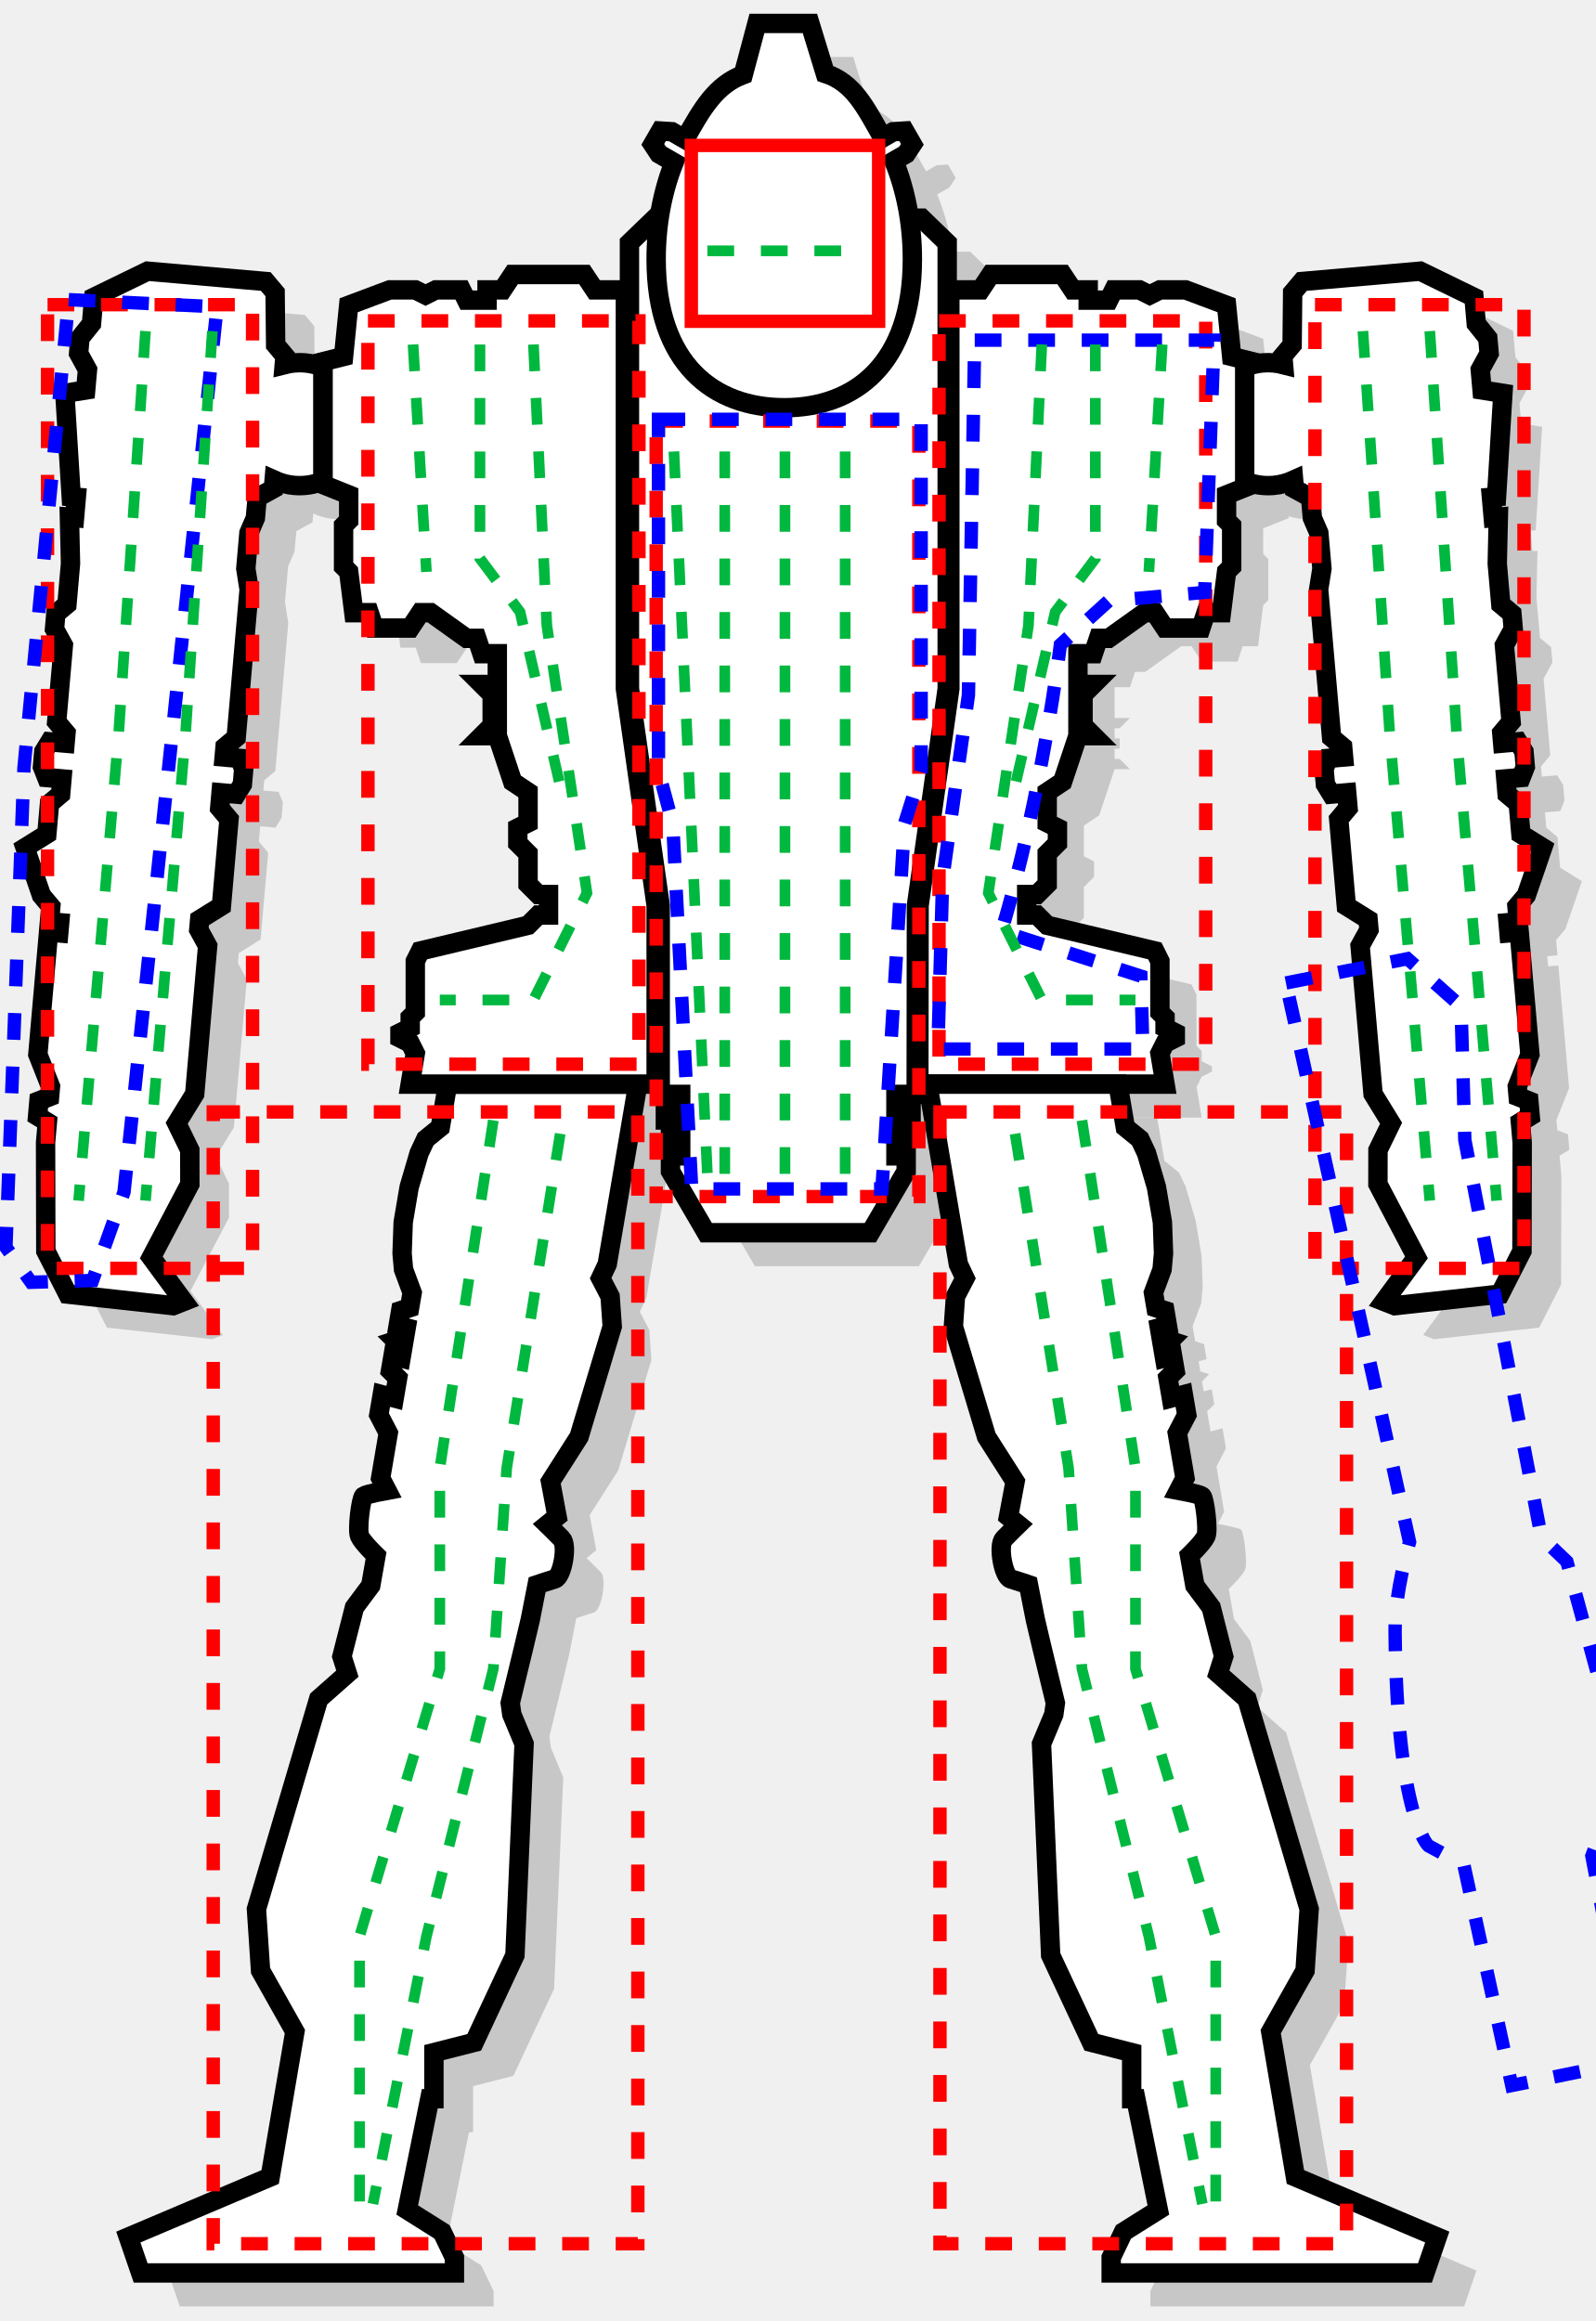
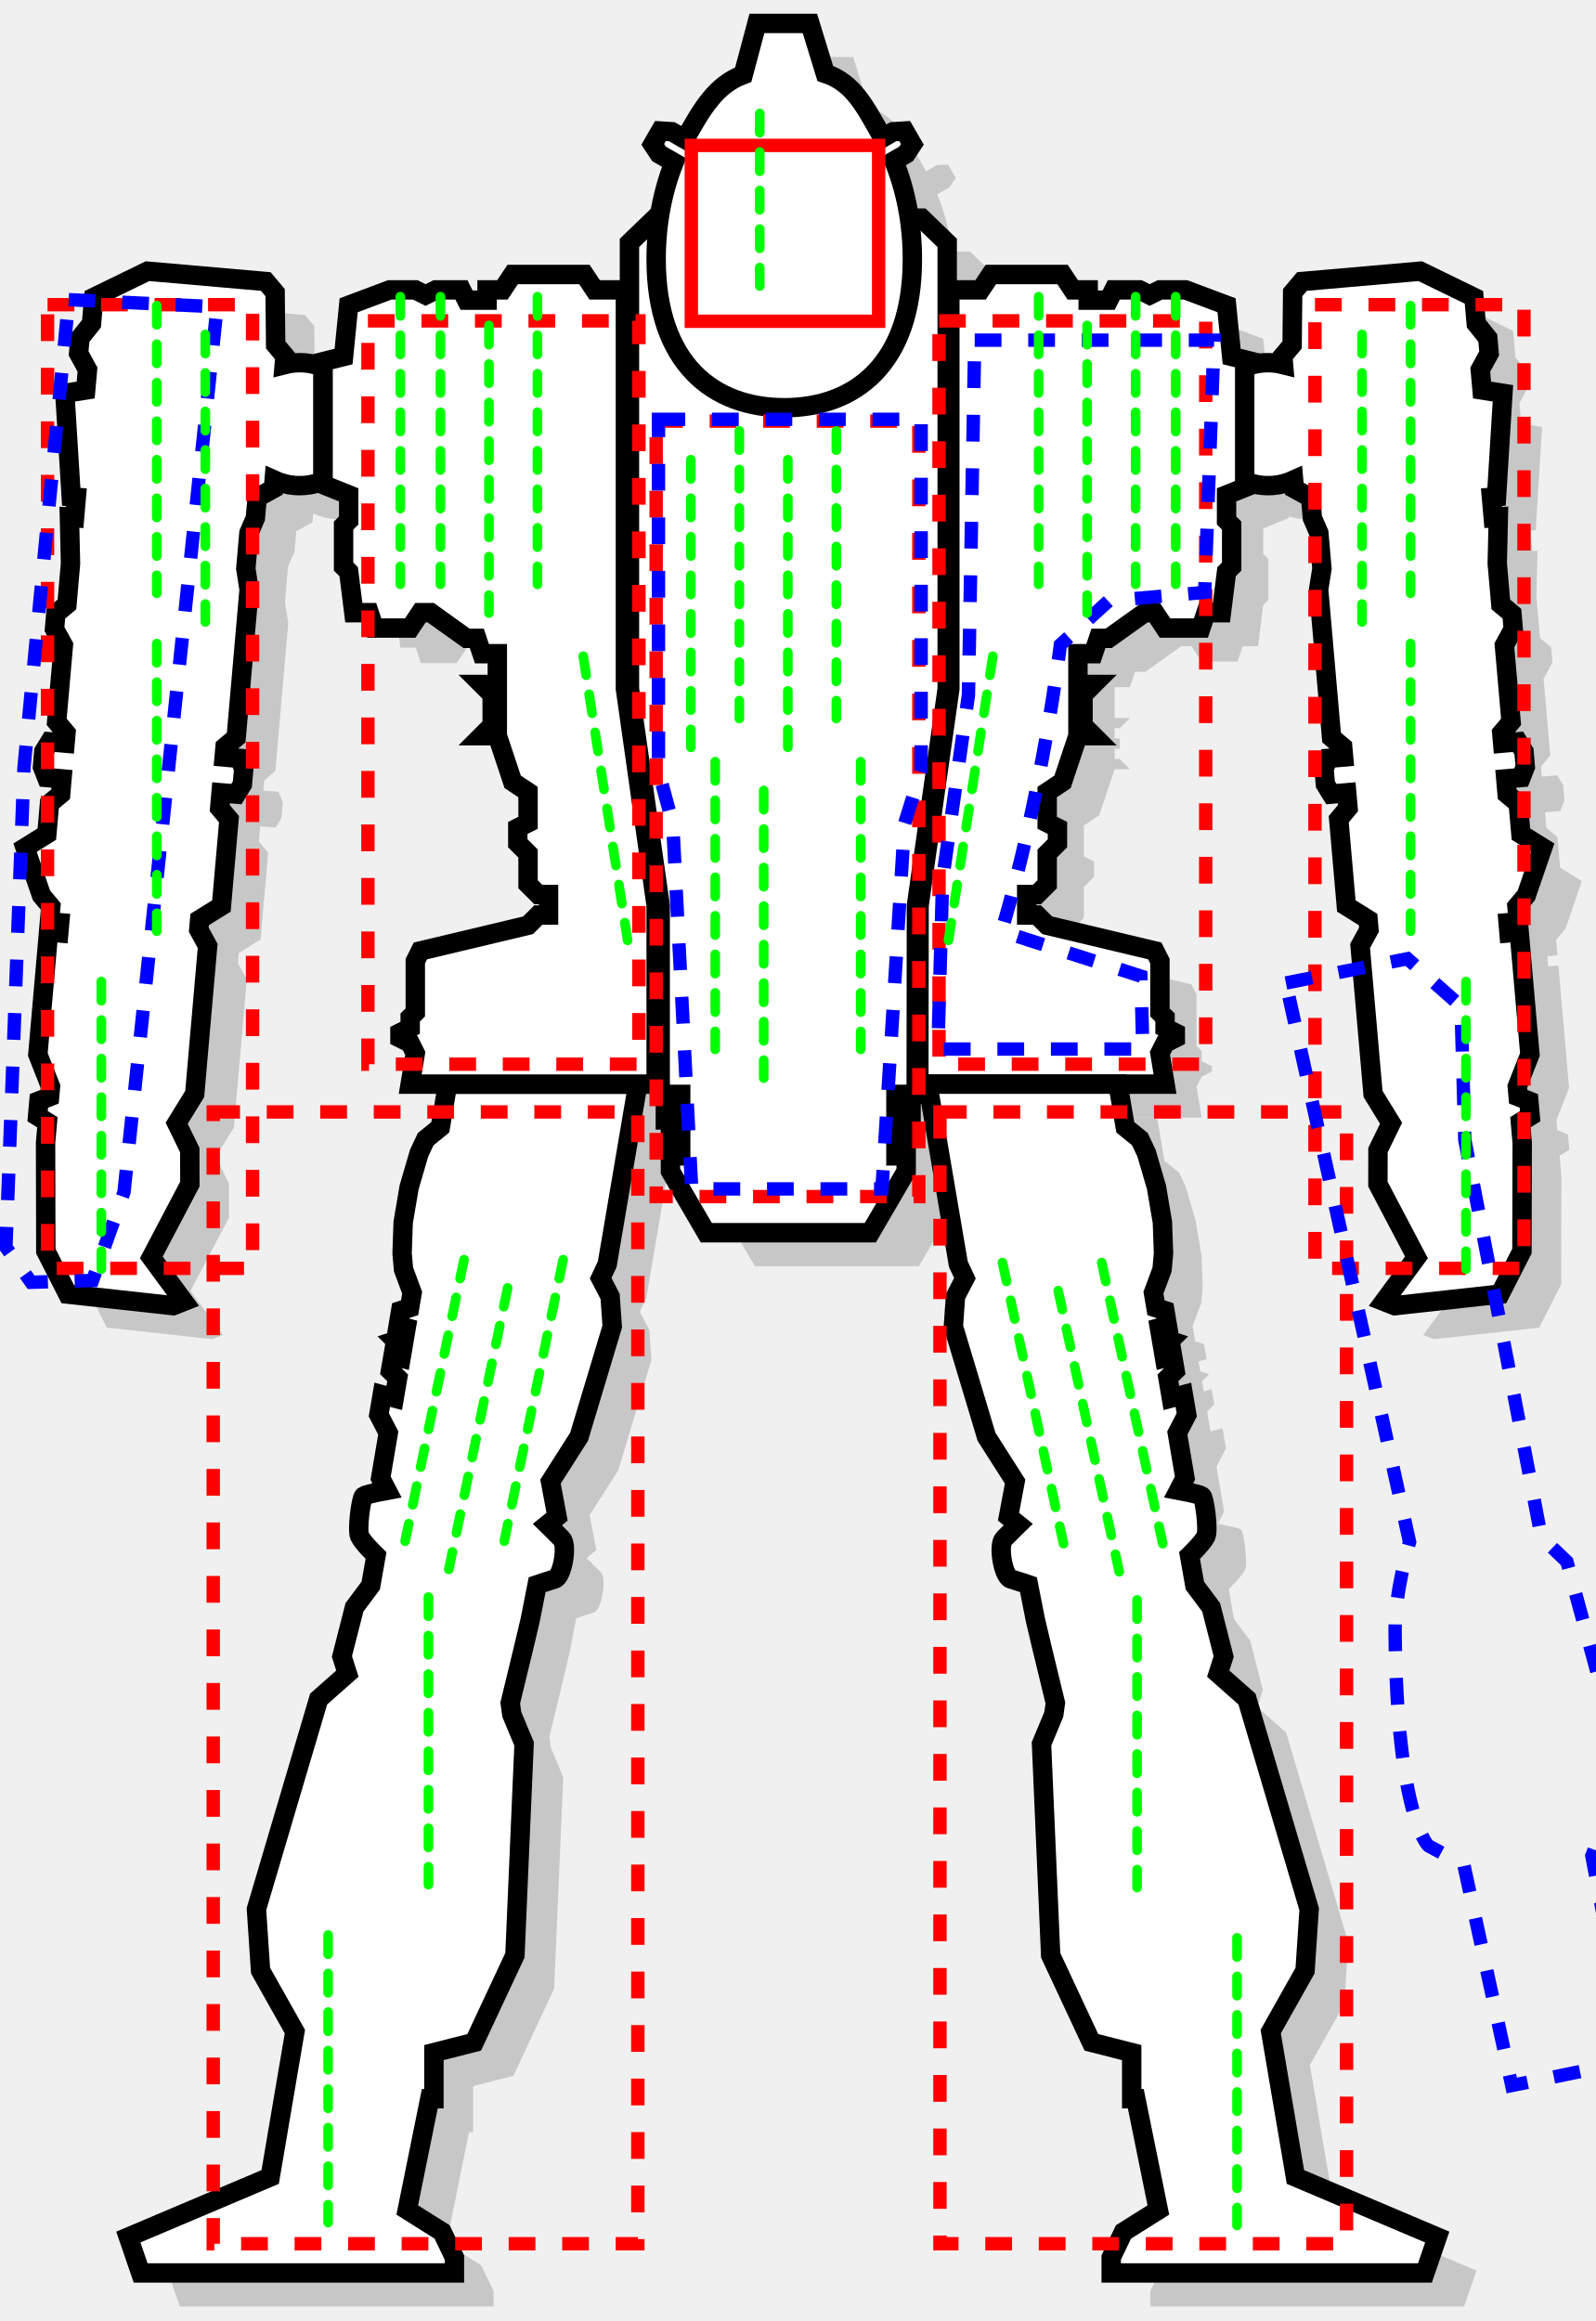
<svg xmlns="http://www.w3.org/2000/svg" width="100%" height="100%" viewBox="-1.875 -1.75 119.25 173.5" version="1.1" style="fill-rule:evenodd;clip-rule:evenodd;">
  <defs>
    <clipPath id="biped-structure-visible-1" clipPathUnits="userSpaceOnUse">
      <path clip-rule="evenodd" transform="matrix(1 0 0 1 0 0)" d="M-100000 -100000H100000V100000H-100000Z M65.851 9.755l.472-.715-.573-.996-.856 .052-.789 .456c-1.331-2.364-2.191-4.121-4.293-4.811L58.664 0H54.705L53.682 3.831c-2.023 .753-3.073 2.51-4.353 4.831l-.981-.566-.855-.052-.575 .996 .473 .715 1.117 .644c-.848 2.116-1.337 4.584-1.337 7.222 0 7.827 4.288 11.107 9.576 11.107 5.29 0 9.576-3.28 9.576-11.107 0-2.689-.505-5.2-1.382-7.341l.91-.525z Z" />
    </clipPath>
  </defs>
  <g id="paperdoll-art-structure">
    <path id="path56107" d="M94.461 36.98V27.787l-1.532-.383-.382-3.83-3.065-1.149H87.566l-.766 .383-.766-.383H84.119l-.383 .767H82.204v-.767h-1.15l-.766-1.15H74.925l-.765 1.15H71.863v29.82L69.564 68.448l-.018 13.347H87.95l-.384-2.298 .384-.765 .766-.383v-.383l-.766-.384v-.766l-.384-.382V72.603l-.382-.765-8.044-1.917-.766-.765h-.766V67.623h.766l.766-.765V64.559l.766-.766v-1.15l-.766-.382V59.963l1.148-.766 1.15-3.447h1.148l-.766-.766h-.382v-.766h.382v-.766h-.382v-.767h.382l.766-.766H81.438V49.62h1.148l.384-1.149h.766l2.682-1.916h.766l.766 1.15h2.68l.384-1.15h1.149l.384-3.064 .382-.382V40.045l-.382-.384V37.746l1.914-.766z M33.964 85.023l-1.091 .886-.491 1.044-.745 2.543-.446 2.623-.083 2.328 .108 1.203 .645 1.738-.191 1.124-.663 .215-.191 1.125 .599 .159-.127 .749-.663 .215 .535 .534-.128 .75-.598-.16-.192 1.125 .535 .534-.255 1.498-.898-.239-.255 1.499 .708 1.362-.573 3.372 .472 .909s-1.529 .28-1.734 .431c-.206 .151-.51 2.531-.306 2.997 .204 .467 1.225 1.449 1.225 1.449l-.396 2.242-1.218 1.633-.936 3.668 .409 1.284-2.149 1.898-4.649 15.704 .307 4.598 2.566 4.56-1.083 6.37-.764 4.496-10.602 4.491 .92 2.681H35.02v-1.148l-.92-1.916-2.606-1.639 1.687-8.319h.306v-3.448l3.012-.766 3.045-6.512 .684-15.8-.919-2.203-.118-.85 .997-4.11 .5-2.113 .515-2.623s.771-.263 1.327-.431c.555-.167 .976-2.513 .51-2.997-.467-.483-1.072-1.068-1.072-1.068l.726-.589-.492-2.623 2.136-3.348 2.478-8.244-.157-2.247-.709-1.363 .492-1.044 2.289-13.464H34.512l-.548 3.227z" style="fill:rgb(199,199,199);fill-rule:nonzero;" />
    <path id="path56111" d="M95.445 27.882c.537-.045 1.058 .007 1.549 .133l-.056-.647 .698-.83 .04-3.91 .698-.829 8.839-.773 4.016 1.956 .172 1.968 .862 1.077 .101 1.145-.663 1.212 .134 1.526 1.559 .248-.477 7.732-.382 .034 .134 1.526 .382-.034-.081 3.468 .267 3.052 .83 .696 .1 1.146-.663 1.211 .501 5.724-.697 .831 .066 .762 1.146-.101 .448 .73 .099 1.145-.313 .797-1.145 .1 .099 1.145 .831 .697 .201 2.289 1.626 1.011-1.226 3.568-.697 .829 .101 1.145-.764 .066 .067 .763 .764-.066 .801 9.158-.945 2.39 .066 .763 .797 .315 .101 1.146-.731 .448 .135 1.525-.019 8.107-1.642 3.218-7.87 .864-.796-.314 2.423-3.293-2.881-5.479 .004-2.545 .979-2.007-1.346-2.189-.969-11.066 .664-1.212-.068-.763-1.625-1.011-.568-6.487 .697-.831-.1-1.144-1.145 .1-.448-.729-.101-1.145 .314-.797 1.146-.1-.068-.763-.829-.696-.968-11.067 .247-1.559-.233-2.671-.481-1.111-.134-1.526-1.212-.664-.056-.648c-.464 .21-.967 .353-1.503 .4-.762 .066-1.496-.059-2.155-.333V28.213c.421-.175 .876-.288 1.353-.331 M23.847 27.882c-.536-.045-1.057 .007-1.549 .133l.056-.647-.697-.83-.042-3.91-.696-.829-8.839-.773-4.017 1.956-.172 1.968-.862 1.077-.101 1.145 .664 1.212-.135 1.526-1.559 .248 .478 7.732 .381 .034-.133 1.526-.383-.034 .081 3.468-.266 3.052-.83 .696-.1 1.146 .663 1.211-.501 5.724 .697 .831-.067 .762-1.145-.101-.448 .73-.101 1.145 .315 .797 1.145 .1-.099 1.145-.831 .697-.201 2.289-1.626 1.011 1.225 3.568 .698 .829-.102 1.145 .764 .066-.067 .763-.763-.066-.801 9.158 .945 2.39-.067 .763-.797 .315-.101 1.146 .731 .448-.134 1.525 .019 8.107 1.64 3.218 7.872 .864 .796-.314-2.424-3.293 2.882-5.479-.004-2.545-.979-2.007 1.346-2.189 .968-11.066-.664-1.212 .067-.763 1.626-1.011 .568-6.487-.696-.831 .1-1.144 1.145 .1 .448-.729 .101-1.145-.315-.797-1.146-.1 .068-.763 .83-.696 .967-11.067-.247-1.559 .234-2.671 .481-1.111 .134-1.526 1.211-.664 .056-.648c.465 .21 .967 .353 1.504 .4 .762 .066 1.495-.059 2.155-.333V28.213c-.421-.175-.876-.288-1.354-.331" style="fill:rgb(199,199,199);fill-rule:nonzero;" />
    <path id="path56119" d="M85.168 85.023l1.091 .886 .491 1.044 .746 2.543 .445 2.623 .083 2.328-.108 1.203-.645 1.738 .191 1.124 .664 .215 .19 1.125-.599 .159 .128 .749 .663 .215-.536 .534 .128 .75 .598-.16 .193 1.125-.536 .534 .255 1.498 .898-.239 .255 1.499-.707 1.362 .572 3.372-.472 .909s1.529 .28 1.734 .431c.206 .151 .51 2.531 .306 2.997-.204 .467-1.226 1.449-1.226 1.449l.396 2.242 1.218 1.633 .937 3.668-.408 1.284 2.148 1.898 4.649 15.704-.306 4.598-2.567 4.56 1.083 6.37 .764 4.496 10.602 4.491-.92 2.681H84.113v-1.148l.919-1.916 2.607-1.639-1.687-8.319h-.307v-3.448l-3.012-.766-3.045-6.512-.684-15.8 .919-2.203 .118-.85-.997-4.11-.499-2.113-.517-2.623s-.77-.263-1.326-.431c-.555-.167-.975-2.513-.51-2.997 .467-.483 1.072-1.068 1.072-1.068l-.726-.589 .492-2.623-2.136-3.348-2.477-8.244 .157-2.247 .708-1.363-.492-1.044-2.289-13.464H84.62l.548 3.227z M48.354 52.357V22.537H46.056l-.766-1.15H39.927l-.766 1.15H38.013v.767H36.48l-.383-.767H34.182l-.767 .384-.766-.384H30.735l-3.065 1.15-.383 3.83-1.532 .383v9.193l1.915 .766v1.915l-.383 .383V43.22l.383 .383 .383 3.064h1.15l.382 1.151h2.682l.766-1.151h.766l2.681 1.917h.766l.383 1.149h1.15v2.298h-1.15l.766 .766h.384v.767h-.384v.766h.384v.766h-.384l-.766 .766h1.15l1.148 3.447 1.15 .766v2.298l-.766 .383v1.148l.766 .766v2.3l.766 .766h.766v1.532h-.766l-.766 .766-8.044 1.916-.384 .765v3.831l-.382 .383v.766l-.765 .383v.383l.765 .383 .382 .766-.382 2.298H50.653V68.56L48.354 52.357z M69.09 12.261l.472-.715-.573-.996-.856 .052-.789 .456c-1.33-2.364-2.191-4.121-4.293-4.811L61.903 2.506H57.944L56.921 6.337c-2.023 .753-3.073 2.51-4.353 4.831l-.981-.566-.855-.052-.575 .996 .473 .715 1.117 .644c-.848 2.116-1.337 4.584-1.337 7.221 0 7.828 4.288 11.107 9.576 11.107 5.29 0 9.576-3.279 9.576-11.107 0-2.688-.505-5.199-1.382-7.34l.91-.525z" style="fill:rgb(199,199,199);fill-rule:nonzero;" />
    <path id="path56135" d="M72.556 52.245L70.257 68.448l-.016 13.348v.766H68.725v.766h1.132v1.149H68.725v.766h.766v1.149h-.766v.766h.766v1.149L66.81 92.904H54.552l-2.681-4.597V87.158h.766v-.766h-.766V85.243h.766v-.766H51.489V83.328h1.148v-.766H51.105V68.448L48.806 52.245V18.913l1.917-1.851H70.641l1.915 1.851V52.245z" style="fill:rgb(199,199,199);fill-rule:nonzero;" />
    <g clip-path="url(#biped-structure-visible-1)">
      <path id="paperdoll-art-structure-CT-isCT" class="structure unitLocation" data-loc="CT" d="M68.926 49.74L66.627 65.943 66.61 79.291v.766H65.095v.766h1.132v1.149H65.095v.766h.766v1.15h-.766v.766h.766v1.148L63.18 90.399H50.922l-2.681-4.597V84.654h.766v-.766h-.766v-1.15h.766v-.766H47.859V80.823h1.148v-.766H47.475V65.943L45.176 49.74V16.408l1.917-1.851H67.011l1.915 1.851V49.74z" style="fill:white;fill-rule:nonzero;stroke:none;stroke-opacity:1;stroke-width:1.45px" />
    </g>
    <path d="M68.926 49.74L66.627 65.943 66.61 79.291v.766H65.095v.766h1.132v1.149H65.095v.766h.766v1.15h-.766v.766h.766v1.148L63.18 90.399H50.922l-2.681-4.597V84.654h.766v-.766h-.766v-1.15h.766v-.766H47.859V80.823h1.148v-.766H47.475V65.943L45.176 49.74V16.408l1.917-1.851H67.011l1.915 1.851V49.74z" style="fill:none;fill-rule:nonzero;stroke:black;stroke-opacity:1;stroke-width:1.45px" />
    <path id="paperdoll-art-structure-RT-isRT" class="structure unitLocation" data-loc="RT" d="M91.722 34.475V25.281l-1.532-.382-.382-3.83-3.065-1.149H84.827l-.766 .383-.766-.383H81.38l-.383 .767H79.465V19.92h-1.15l-.766-1.15H72.187l-.766 1.15H69.124V49.74L66.825 65.943l-.018 13.348H85.211l-.384-2.299 .384-.765 .766-.383v-.383l-.766-.384v-.766l-.384-.382V70.098l-.382-.765-8.044-1.916-.766-.767h-.766V65.118h.766l.766-.765V62.054l.766-.766v-1.15l-.766-.382V57.458l1.148-.766 1.15-3.447h1.148l-.766-.766h-.382v-.766h.382v-.766h-.382V50.18h.382l.766-.766H78.699V47.115h1.148l.385-1.149h.765l2.682-1.916h.766l.766 1.15h2.68l.384-1.15h1.149l.384-3.064 .382-.382V37.54l-.382-.384V35.241l1.914-.766z" style="fill:white;fill-rule:nonzero;stroke:black;stroke-opacity:1;stroke-width:1.45px" />
    <path id="paperdoll-art-structure-RA-isRA" class="structure unitLocation" data-loc="RA" d="M92.517 25.377c.537-.045 1.058 .007 1.549 .133l-.056-.647 .698-.83 .041-3.91 .697-.829 8.839-.773 4.016 1.956 .172 1.968 .862 1.077 .101 1.145-.663 1.212 .134 1.526 1.559 .248-.477 7.732-.382 .034 .134 1.525 .382-.033-.081 3.468 .267 3.052 .83 .696 .1 1.146-.663 1.211 .501 5.724-.697 .831 .066 .762 1.146-.101 .448 .73 .099 1.145-.313 .797-1.145 .1 .099 1.145 .831 .697 .201 2.289 1.626 1.011-1.226 3.568-.697 .829 .101 1.145-.763 .066 .066 .763 .764-.066 .801 9.158-.945 2.39 .066 .763 .797 .315 .102 1.145-.731 .449 .134 1.525-.019 8.107-1.641 3.218-7.871 .864-.796-.314 2.423-3.294-2.881-5.478 .004-2.545 .979-2.007-1.346-2.189L99.79 68.96l.664-1.212-.067-.763-1.626-1.011-.568-6.488 .697-.83-.1-1.145-1.145 .101-.448-.729-.101-1.145 .315-.797 1.145-.1-.068-.763-.829-.696-.968-11.067 .247-1.559-.233-2.672-.481-1.11-.134-1.526-1.212-.664-.056-.648c-.464 .21-.967 .353-1.503 .4-.553 .048-1.091-.005-1.597-.142V25.518c.256-.069 .522-.116 .795-.141" style="fill:white;fill-rule:nonzero;" />
    <path id="path56561" d="M92.517 25.377c.537-.045 1.058 .007 1.549 .133l-.056-.647 .698-.83 .041-3.91 .697-.829 8.839-.773 4.016 1.956 .172 1.968 .862 1.077 .101 1.145-.663 1.212 .134 1.526 1.559 .248-.477 7.732-.382 .034 .134 1.525 .382-.033-.081 3.468 .267 3.052 .83 .696 .1 1.146-.663 1.211 .501 5.724-.697 .831 .066 .762 1.146-.101 .448 .73 .099 1.145-.313 .797-1.145 .1 .099 1.145 .831 .697 .201 2.289 1.626 1.011-1.226 3.568-.697 .829 .101 1.145-.763 .066 .066 .763 .764-.066 .801 9.158-.945 2.39 .066 .763 .797 .315 .102 1.145-.731 .449 .134 1.525-.019 8.107-1.641 3.218-7.871 .864-.796-.314 2.423-3.294-2.881-5.478 .004-2.545 .979-2.007-1.346-2.189L99.79 68.96l.664-1.212-.067-.763-1.626-1.011-.568-6.488 .697-.83-.1-1.145-1.145 .101-.448-.729-.101-1.145 .315-.797 1.145-.1-.068-.763-.829-.696-.968-11.067 .247-1.559-.233-2.672-.481-1.11-.134-1.526-1.212-.664-.056-.648c-.464 .21-.967 .353-1.503 .4-.762 .066-1.496-.059-2.155-.333V25.708c.421-.175 .876-.288 1.353-.331z" style="fill:none;fill-rule:nonzero;stroke:black;stroke-width:1.45px;" />
    <path id="paperdoll-art-structure-LA-isLA" class="structure unitLocation" data-loc="LA" d="M20.92 25.377c-.536-.045-1.057 .007-1.548 .133l.055-.647-.697-.83-.041-3.91-.697-.829-8.839-.773-4.017 1.956-.171 1.968-.863 1.077-.101 1.145 .664 1.212-.135 1.526-1.559 .248 .478 7.732 .381 .034-.133 1.525-.383-.033 .082 3.468-.267 3.052-.83 .696-.1 1.146 .663 1.211-.501 5.724 .697 .831-.067 .762L1.846 53.7l-.448 .73-.1 1.145 .314 .797 1.145 .1-.099 1.145-.831 .697-.201 2.289L0 61.614l1.225 3.568 .698 .829-.101 1.145 .764 .066-.068 .763-.763-.066-.801 9.158 .945 2.39-.067 .763-.797 .315-.1 1.145 .731 .449-.135 1.525 .019 8.107 1.641 3.218 7.871 .864 .796-.314-2.424-3.294 2.882-5.478-.004-2.545-.979-2.007 1.346-2.189 .968-11.066-.664-1.212 .068-.763 1.625-1.011 .568-6.488-.696-.83 .1-1.145 1.145 .101 .448-.729 .101-1.145-.314-.797-1.147-.1 .068-.763 .83-.696 .967-11.067-.247-1.559 .234-2.672 .481-1.11 .134-1.526 1.211-.664 .056-.648c.465 .21 .967 .353 1.504 .4 .762 .066 1.495-.059 2.155-.333V25.708c-.421-.175-.876-.288-1.354-.331" style="fill:white;fill-rule:nonzero;" />
    <path id="path56569" d="M20.92 25.377c-.536-.045-1.057 .007-1.548 .133l.055-.647-.697-.83-.041-3.91-.697-.829-8.839-.773-4.017 1.956-.171 1.968-.863 1.077-.101 1.145 .664 1.212-.135 1.526-1.559 .248 .478 7.732 .381 .034-.133 1.525-.383-.033 .082 3.468-.267 3.052-.83 .696-.1 1.146 .663 1.211-.501 5.724 .697 .831-.067 .762L1.846 53.7l-.448 .73-.1 1.145 .314 .797 1.145 .1-.099 1.145-.831 .697-.201 2.289L0 61.614l1.225 3.568 .698 .829-.101 1.145 .764 .066-.068 .763-.763-.066-.801 9.158 .945 2.39-.067 .763-.797 .315-.1 1.145 .731 .449-.135 1.525 .019 8.107 1.641 3.218 7.871 .864 .796-.314-2.424-3.294 2.882-5.478-.004-2.545-.979-2.007 1.346-2.189 .968-11.066-.664-1.212 .068-.763 1.625-1.011 .568-6.488-.696-.83 .1-1.145 1.145 .101 .448-.729 .101-1.145-.314-.797-1.147-.1 .068-.763 .83-.696 .967-11.067-.247-1.559 .234-2.672 .481-1.11 .134-1.526 1.211-.664 .056-.648c.465 .21 .967 .353 1.504 .4 .762 .066 1.495-.059 2.155-.333V25.708c-.421-.175-.876-.288-1.354-.331z" style="fill:none;fill-rule:nonzero;stroke:black;stroke-width:1.45px;" />
    <path id="paperdoll-art-structure-HD-isHD" class="structure unitLocation" data-loc="HD" d="M65.851 9.755l.472-.715-.573-.996-.856 .052-.789 .456c-1.331-2.364-2.191-4.121-4.293-4.811L58.664 0H54.705L53.682 3.831c-2.023 .753-3.073 2.51-4.353 4.831l-.981-.566-.855-.052-.575 .996 .473 .715 1.117 .644c-.848 2.116-1.337 4.584-1.337 7.222 0 7.827 4.288 11.107 9.576 11.107 5.29 0 9.576-3.28 9.576-11.107 0-2.689-.505-5.2-1.382-7.341l.91-.525z" style="fill:white;fill-rule:nonzero;stroke:black;stroke-opacity:1;stroke-width:1.45px" />
    <path id="paperdoll-art-structure-RL-isRL" class="structure unitLocation" data-loc="RL" d="M82.24 82.518l1.091 .886 .491 1.044 .746 2.543 .445 2.623 .083 2.328-.108 1.203-.645 1.738 .191 1.124 .663 .215 .191 1.125-.599 .159 .127 .749 .664 .215-.536 .534 .128 .75 .598-.16 .192 1.125-.535 .534 .255 1.498 .898-.239 .255 1.499-.708 1.362 .573 3.372-.472 .909s1.529 .28 1.734 .431c.206 .151 .51 2.531 .306 2.997-.204 .467-1.226 1.449-1.226 1.449l.397 2.242 1.218 1.633 .936 3.668-.408 1.284 2.148 1.898 4.649 15.704-.306 4.598-2.567 4.56 1.083 6.37 .764 4.496 10.602 4.491-.92 2.681H81.185v-1.148l.919-1.916 2.607-1.64-1.688-8.318h-.306v-3.448l-3.012-.767-3.045-6.511-.684-15.8 .919-2.204 .118-.849-.997-4.11-.499-2.113L75 116.709s-.77-.263-1.326-.431c-.555-.167-.975-2.513-.51-2.997 .467-.483 1.072-1.068 1.072-1.068l-.726-.589 .492-2.623-2.136-3.349-2.477-8.243 .156-2.247 .709-1.363-.492-1.044-2.289-13.464H81.692l.548 3.227z" style="fill:white;fill-rule:nonzero;stroke:black;stroke-opacity:1;stroke-width:1.45px" />
    <path id="paperdoll-art-structure-LL-isLL" class="structure unitLocation" data-loc="LL" d="M31.036 82.518l-1.091 .886-.491 1.044-.745 2.543-.446 2.623-.083 2.328 .108 1.203 .645 1.738-.191 1.124-.664 .215-.19 1.125 .599 .159-.128 .749-.662 .215 .535 .534-.128 .75-.598-.16-.193 1.125 .536 .534-.255 1.498-.898-.239-.255 1.499 .707 1.362-.572 3.372 .472 .909s-1.529 .28-1.734 .431c-.206 .151-.51 2.531-.306 2.997 .204 .467 1.225 1.449 1.225 1.449l-.396 2.242-1.218 1.633-.936 3.668 .409 1.284-2.149 1.898-4.649 15.704 .307 4.598 2.566 4.56-1.083 6.37-.764 4.496-10.602 4.491 .92 2.681H32.092v-1.148l-.92-1.916-2.606-1.64 1.686-8.318h.307v-3.448l3.012-.767 3.045-6.511 .684-15.8-.919-2.204-.118-.849 .997-4.11 .5-2.113 .516-2.623s.77-.263 1.326-.431c.555-.167 .976-2.513 .51-2.997-.467-.483-1.072-1.068-1.072-1.068l.726-.589-.492-2.623 2.136-3.349 2.478-8.243-.158-2.247-.708-1.363 .492-1.044 2.289-13.464H31.584l-.548 3.227z" style="fill:white;fill-rule:nonzero;stroke:black;stroke-opacity:1;stroke-width:1.45px" />
    <path id="paperdoll-art-structure-LT-isLT" class="structure unitLocation" data-loc="LT" d="M44.873 49.74V19.92H42.575l-.766-1.15H36.446l-.766 1.15H34.532v.766H32.999l-.382-.766H30.701l-.767 .383-.766-.383H27.254l-3.065 1.149-.383 3.83-1.531 .383v9.193l1.914 .766v1.916l-.383 .383v3.063l.383 .383 .383 3.064h1.15l.382 1.15h2.682l.766-1.15h.766l2.681 1.916h.766l.383 1.149h1.15v2.299h-1.15l.766 .765h.384v.767h-.384v.766h.384v.766h-.384l-.766 .766h1.15l1.148 3.448 1.15 .766v2.298l-.766 .383v1.148l.766 .766v2.299l.766 .766h.766v1.533h-.766l-.766 .766-8.044 1.916-.384 .765v3.83l-.382 .384v.766l-.765 .383v.383l.765 .383 .382 .765-.382 2.299H47.172V65.943L44.873 49.74z" style="fill:white;fill-rule:nonzero;stroke:black;stroke-opacity:1;stroke-width:1.45px" />
    <rect x="49.8" y="9.12" width="14.002" height="13.146" style="fill: none; stroke: rgb(255, 0, 0);" data-canon="structure" data-fill="structure" data-location="HD" />
    <rect data-canon="structure" data-location="CT" x="47.172" y="29.727" width="19.635" height="57.971" style="fill: none; stroke-dasharray: 2; stroke: rgb(255, 0, 0);" />
    <rect data-canon="structure" data-location="LT" x="25.628" y="22.235" width="20.258" height="55.565" style="fill: none; stroke-dasharray: 2; stroke: rgb(255, 0, 0);" />
    <rect data-canon="structure" data-location="RT" x="68.316" y="22.235" width="19.935" height="55.565" style="fill: none; stroke-dasharray: 2; stroke: rgb(255, 0, 0);" />
    <rect data-canon="structure" data-location="LA" x="1.678" y="21.026" width="15.326" height="72.034" style="fill: none; stroke-dasharray: 2; stroke: rgb(255, 0, 0);" />
    <rect data-canon="structure" data-location="RA" x="96.417" y="21.026" width="15.624" height="72.034" style="fill: none; stroke-dasharray: 2; stroke: rgb(255, 0, 0);" />
    <rect data-canon="structure" data-location="LL" x="14.064" y="81.369" width="31.739" height="84.605" style="fill: none; stroke-dasharray: 2; stroke: rgb(255, 0, 0);" />
    <rect data-canon="structure" data-location="RL" x="68.386" y="81.369" width="30.391" height="84.605" style="fill: none; stroke-dasharray: 2; stroke: rgb(255, 0, 0);" />
    <path d="M 47.345 29.597 L 66.98 29.597 L 66.98 55.865 L 65.737 59.828 L 64.051 87.124 L 49.83 87.124 L 48.41 59.828 L 47.345 55.865 L 47.345 29.597 Z" style="fill: none; stroke-dasharray: 2; stroke-width: 1; stroke: rgb(0, 0, 255);" data-fill="structure" data-location="CT" />
    <path d="M 70.984 23.678 L 88.877 23.678 L 88.175 42.532 L 80.993 43.17 L 77.387 46.446 C 77.387 46.446 75.992 57.898 72.985 67.865 L 83.403 71.218 L 83.551 76.668 L 68.231 76.668 L 68.586 63.959 L 70.515 50.198 L 70.984 23.678 Z" style="fill: none; stroke-dasharray: 2; stroke-width: 1; stroke: rgb(0, 0, 255);" data-fill="structure" data-location="RT" />
    <path d="M 27.935 76.668 L 45.828 76.668 L 45.126 57.814 L 37.944 57.176 L 34.338 53.9 C 34.338 53.9 32.943 42.448 29.936 32.481 L 40.354 29.128 L 40.502 23.678 L 25.182 23.678 L 25.537 36.387 L 27.466 50.148 L 27.935 76.668 Z" style="fill: none; stroke-dasharray: 2; stroke-width: 1; stroke: rgb(0, 0, 255); transform-box: fill-box; transform-origin: 50% 50%;" transform="matrix(-1, 0, 0, -1, 0.000004, 0.000003)" data-fill="structure" data-location="LT" />
  </g>
  <path d="M 4.419 20.435 L 15.524 20.342 L 12.305 86.808 L 10.331 93.536 L 5.754 93.928 L 3.724 91.42 L 3.052 55.56 L 4.419 20.435 Z" style="stroke: rgb(0, 0, 255); fill: none; stroke-dasharray: 2; transform-box: fill-box; transform-origin: 50% 50%;" data-fill="structure" data-location="LA" transform="matrix(0.998411, 0.056343, -0.056343, 0.998411, 0, 0)" />
  <path d="M 99.249 93.835 L 110.354 93.928 L 107.135 27.462 L 105.161 20.734 L 100.584 20.342 L 98.554 22.85 L 97.882 58.71 L 99.249 93.835 Z" style="stroke: rgb(0, 0, 255); fill: none; stroke-dasharray: 2; stroke-width: 1; transform-origin: 104.118px 57.135px;" transform="matrix(-0.998411, 0.056343, -0.056343, -0.998411, 0.000007, 0.000004)" data-fill="structure" data-location="RA" />
  <path d="M 42.089 87.98 L 51.351 88.015 L 54.567 92.306 L 52.852 102.138 L 52.531 132.389 L 54.037 134.555 L 55.087 150.705 L 51.476 156.483 L 51.272 172.106 L 42.184 172.106 L 41.965 155.227 L 39.656 153.305 C 39.656 153.305 37.756 150.789 40.412 137.098 C 40.976 134.191 42.806 130.769 42.806 130.769 L 42.089 87.98 Z" style="fill: none; stroke-dasharray: 2; stroke: rgb(0, 0, 255); transform-box: fill-box; transform-origin: 50% 50%;" transform="matrix(0.979883, -0.199572, 0.199572, 0.979883, 35.44514, -6.079223)" data-fill="structure" data-location="RL" />
  <path d="M 26.202 164.582 L 35.464 164.547 L 38.68 160.256 L 36.965 150.424 L 36.644 120.173 L 38.15 118.007 L 39.2 101.857 L 35.589 96.079 L 35.385 80.456 L 26.297 80.456 L 26.078 97.335 L 23.769 99.257 C 23.769 99.257 21.869 101.773 24.525 115.464 C 25.089 118.371 26.919 121.793 26.919 121.793 L 26.202 164.582 Z" style="fill: none; stroke-dasharray: 2; stroke: rgb(0, 0, 255); stroke-width: 1; transform-origin: 31.155px 122.519px;" data-fill="structure" data-location="LL" transform="matrix(-0.979883, -0.199572, 0.199572, -0.979883, -0.000001, 0.000011)" />
-   <g data-rail="structure" data-location="HD" fill="none" stroke="#00b83f" stroke-width="0.8" stroke-dasharray="2">
-     <path d="M 51 17 L 63 17" data-rail-index="1" data-rail-capacity="3" />
+   <g data-rail="structure" data-location="HD">
+     <path d="M 54.914 6.733 L 54.914 19.633" style="fill: none; stroke: rgb(0, 255, 0); stroke-width: 0.72; stroke-linecap: round; stroke-dasharray: 1.44;" data-rail-capacity="3" data-rail-index="1" />
  </g>
-   <g data-rail="structure" data-location="CT" fill="none" stroke="#00b83f" stroke-width="0.8" stroke-dasharray="2">
-     <path d="M 56.8 32 L 56.8 86" data-rail-index="1" data-rail-capacity="8" />
-     <path d="M 52.3 32 L 52.3 86" data-rail-index="2" data-rail-capacity="8" />
-     <path d="M 61.3 32 L 61.3 86" data-rail-index="3" data-rail-capacity="8" />
-     <path d="M 48.5 32 L 51 86" data-rail-index="4" data-rail-capacity="8" />
+   <g data-rail="structure" data-location="CT">
+     <path d="M 53.391 30.464 L 53.391 51.964" style="fill: none; stroke: rgb(0, 255, 0); stroke-width: 0.72; stroke-linecap: round; stroke-dasharray: 1.44;" data-rail-capacity="5" data-rail-index="1" />
+     <path d="M 60.642 30.464 L 60.642 51.964" style="fill: none; stroke: rgb(0, 255, 0); stroke-width: 0.72; stroke-linecap: round; stroke-dasharray: 1.44;" data-rail-capacity="5" data-rail-index="2" />
+     <path d="M 51.587 55.189 L 51.587 76.689" style="fill: none; stroke: rgb(0, 255, 0); stroke-width: 0.72; stroke-linecap: round; stroke-dasharray: 1.44;" data-rail-capacity="5" data-rail-index="3" />
+     <path d="M 62.463 55.189 L 62.463 76.689" style="fill: none; stroke: rgb(0, 255, 0); stroke-width: 0.72; stroke-linecap: round; stroke-dasharray: 1.44;" data-rail-capacity="5" data-rail-index="4" />
+     <path d="M 57.016 32.614 L 57.016 54.114" style="fill: none; stroke: rgb(0, 255, 0); stroke-width: 0.72; stroke-linecap: round; stroke-dasharray: 1.44;" data-rail-capacity="5" data-rail-index="5" />
+     <path d="M 55.212 57.339 L 55.212 78.839" style="fill: none; stroke: rgb(0, 255, 0); stroke-width: 0.72; stroke-linecap: round; stroke-dasharray: 1.44;" data-rail-capacity="5" data-rail-index="6" />
+     <path d="M 49.765 32.614 L 49.765 54.114" style="fill: none; stroke: rgb(0, 255, 0); stroke-width: 0.72; stroke-linecap: round; stroke-dasharray: 1.44;" data-rail-capacity="5" data-rail-index="7" />
  </g>
-   <g data-rail="structure" data-location="LT" fill="none" stroke="#00b83f" stroke-width="0.8" stroke-dasharray="2">
-     <path d="M 38 24 L 39 45 L 42 65 L 38 73 L 31 73" data-rail-index="1" data-rail-capacity="10" />
-     <path d="M 34 24 L 34 40 L 37 44 L 40 57" data-rail-index="2" data-rail-capacity="7" />
-     <path d="M 29 24 L 30 41" data-rail-index="3" data-rail-capacity="4" />
+   <g data-rail="structure" data-location="LT">
+     <path d="M 28.05 20.427 L 28.05 41.927" style="fill: none; stroke: rgb(0, 255, 0); stroke-width: 0.72; stroke-linecap: round; stroke-dasharray: 1.44;" data-rail-capacity="5" data-rail-index="1" />
+     <path d="M 38.298 20.427 L 38.298 41.927" style="fill: none; stroke: rgb(0, 255, 0); stroke-width: 0.72; stroke-linecap: round; stroke-dasharray: 1.44;" data-rail-capacity="5" data-rail-index="2" />
+     <path d="M 31.047 20.427 L 31.047 41.927" style="fill: none; stroke: rgb(0, 255, 0); stroke-width: 0.72; stroke-linecap: round; stroke-dasharray: 1.44;" data-rail-capacity="5" data-rail-index="3" />
+     <path d="M 34.673 22.577 L 34.673 44.076" style="fill: none; stroke: rgb(0, 255, 0); stroke-width: 0.72; stroke-linecap: round; stroke-dasharray: 1.44;" data-rail-capacity="5" data-rail-index="4" />
+     <path d="M 41.719 47.301 L 45.038 68.544" style="fill: none; stroke: rgb(0, 255, 0); stroke-width: 0.72; stroke-linecap: round; stroke-dasharray: 1.44;" data-rail-capacity="5" data-rail-index="5" />
  </g>
-   <g data-rail="structure" data-location="RT" fill="none" stroke="#00b83f" stroke-width="0.8" stroke-dasharray="2">
-     <path d="M 76 24 L 75 45 L 72 65 L 76 73 L 83 73" data-rail-index="1" data-rail-capacity="10" />
-     <path d="M 80 24 L 80 40 L 77 44 L 74 57" data-rail-index="2" data-rail-capacity="7" />
-     <path d="M 85 24 L 84 41" data-rail-index="3" data-rail-capacity="4" />
+   <g data-rail="structure" data-location="RT">
+     <path d="M 86.009 20.427 L 86.009 41.927" style="fill: none; stroke: rgb(0, 255, 0); stroke-width: 0.72; stroke-linecap: round; stroke-dasharray: 1.44;" data-rail-capacity="5" data-rail-index="1" />
+     <path d="M 75.761 20.427 L 75.761 41.927" style="fill: none; stroke: rgb(0, 255, 0); stroke-width: 0.72; stroke-linecap: round; stroke-dasharray: 1.44;" data-rail-capacity="5" data-rail-index="2" />
+     <path d="M 83.012 20.427 L 83.012 41.927" style="fill: none; stroke: rgb(0, 255, 0); stroke-width: 0.72; stroke-linecap: round; stroke-dasharray: 1.44;" data-rail-capacity="5" data-rail-index="3" />
+     <path d="M 79.386 22.577 L 79.386 44.076" style="fill: none; stroke: rgb(0, 255, 0); stroke-width: 0.72; stroke-linecap: round; stroke-dasharray: 1.44;" data-rail-capacity="5" data-rail-index="4" />
+     <path d="M 72.34 47.301 L 69.021 68.544" style="fill: none; stroke: rgb(0, 255, 0); stroke-width: 0.72; stroke-linecap: round; stroke-dasharray: 1.44;" data-rail-capacity="5" data-rail-index="5" />
  </g>
-   <g data-rail="structure" data-location="LA" fill="none" stroke="#00b83f" stroke-width="0.8" stroke-dasharray="2">
-     <path d="M 9 23 L 7 53 L 4 88" data-rail-index="1" data-rail-capacity="9" />
-     <path d="M 14 23 L 12 53 L 9 88" data-rail-index="2" data-rail-capacity="9" />
+   <g data-rail="structure" data-location="LA">
+     <path d="M 9.846 21.095 L 9.846 42.595" style="fill: none; stroke: rgb(0, 255, 0); stroke-width: 0.72; stroke-linecap: round; stroke-dasharray: 1.44;" data-rail-capacity="5" data-rail-index="1" />
+     <path d="M 9.846 46.358 L 9.846 67.858" style="fill: none; stroke: rgb(0, 255, 0); stroke-width: 0.72; stroke-linecap: round; stroke-dasharray: 1.44;" data-rail-capacity="5" data-rail-index="2" />
+     <path d="M 5.7 71.62 L 5.7 93.12" style="fill: none; stroke: rgb(0, 255, 0); stroke-width: 0.72; stroke-linecap: round; stroke-dasharray: 1.44;" data-rail-capacity="5" data-rail-index="3" />
+     <path d="M 13.472 23.245 L 13.472 44.745" style="fill: none; stroke: rgb(0, 255, 0); stroke-width: 0.72; stroke-linecap: round; stroke-dasharray: 1.44;" data-rail-capacity="5" data-rail-index="4" />
  </g>
-   <g data-rail="structure" data-location="RA" fill="none" stroke="#00b83f" stroke-width="0.8" stroke-dasharray="2">
-     <path d="M 105 23 L 107 53 L 110 88" data-rail-index="1" data-rail-capacity="9" />
-     <path d="M 100 23 L 102 53 L 105 88" data-rail-index="2" data-rail-capacity="9" />
+   <g data-rail="structure" data-location="RA">
+     <path d="M 103.56 21.095 L 103.56 42.595" style="fill: none; stroke: rgb(0, 255, 0); stroke-width: 0.72; stroke-linecap: round; stroke-dasharray: 1.44;" data-rail-capacity="5" data-rail-index="1" />
+     <path d="M 103.56 46.358 L 103.56 67.858" style="fill: none; stroke: rgb(0, 255, 0); stroke-width: 0.72; stroke-linecap: round; stroke-dasharray: 1.44;" data-rail-capacity="5" data-rail-index="2" />
+     <path d="M 107.706 71.62 L 107.706 93.12" style="fill: none; stroke: rgb(0, 255, 0); stroke-width: 0.72; stroke-linecap: round; stroke-dasharray: 1.44;" data-rail-capacity="5" data-rail-index="3" />
+     <path d="M 99.934 23.245 L 99.934 44.745" style="fill: none; stroke: rgb(0, 255, 0); stroke-width: 0.72; stroke-linecap: round; stroke-dasharray: 1.44;" data-rail-capacity="5" data-rail-index="4" />
  </g>
-   <g data-rail="structure" data-location="LL" fill="none" stroke="#00b83f" stroke-width="0.8" stroke-dasharray="2">
-     <path d="M 35 82 L 31 108 L 31 123 L 25 143 L 25 163" data-rail-index="1" data-rail-capacity="11" />
-     <path d="M 40 83 L 36 108 L 35 123 L 30 143 L 26 163" data-rail-index="2" data-rail-capacity="11" />
+   <g data-rail="structure" data-location="LL">
+     <path d="M 32.811 92.416 L 28.406 113.46" style="fill: none; stroke: rgb(0, 255, 0); stroke-width: 0.72; stroke-linecap: round; stroke-dasharray: 1.44;" data-rail-capacity="5" data-rail-index="1" />
+     <path d="M 40.22 92.416 L 35.814 113.46" style="fill: none; stroke: rgb(0, 255, 0); stroke-width: 0.72; stroke-linecap: round; stroke-dasharray: 1.44;" data-rail-capacity="5" data-rail-index="2" />
+     <path d="M 30.151 117.633 L 30.151 139.133" style="fill: none; stroke: rgb(0, 255, 0); stroke-width: 0.72; stroke-linecap: round; stroke-dasharray: 1.44;" data-rail-capacity="5" data-rail-index="3" />
+     <path d="M 22.652 142.895 L 22.652 164.395" style="fill: none; stroke: rgb(0, 255, 0); stroke-width: 0.72; stroke-linecap: round; stroke-dasharray: 1.44;" data-rail-capacity="5" data-rail-index="4" />
+     <path d="M 36.075 94.52 L 31.67 115.564" style="fill: none; stroke: rgb(0, 255, 0); stroke-width: 0.72; stroke-linecap: round; stroke-dasharray: 1.44;" data-rail-capacity="5" data-rail-index="5" />
  </g>
-   <g data-rail="structure" data-location="RL" fill="none" stroke="#00b83f" stroke-width="0.8" stroke-dasharray="2">
-     <path d="M 79 82 L 83 108 L 83 123 L 89 143 L 89 163" data-rail-index="1" data-rail-capacity="11" />
-     <path d="M 74 83 L 78 108 L 79 123 L 84 143 L 88 163" data-rail-index="2" data-rail-capacity="11" />
+   <g data-rail="structure" data-location="RL">
+     <path d="M 80.478 92.632 L 85.039 113.642" style="fill: none; stroke: rgb(0, 255, 0); stroke-width: 0.72; stroke-linecap: round; stroke-dasharray: 1.44;" data-rail-capacity="5" data-rail-index="1" />
+     <path d="M 73.058 92.632 L 77.619 113.642" style="fill: none; stroke: rgb(0, 255, 0); stroke-width: 0.72; stroke-linecap: round; stroke-dasharray: 1.44;" data-rail-capacity="5" data-rail-index="2" />
+     <path d="M 83.121 117.845 L 83.121 139.345" style="fill: none; stroke: rgb(0, 255, 0); stroke-width: 0.72; stroke-linecap: round; stroke-dasharray: 1.44;" data-rail-capacity="5" data-rail-index="3" />
+     <path d="M 90.593 143.108 L 90.593 164.608" style="fill: none; stroke: rgb(0, 255, 0); stroke-width: 0.72; stroke-linecap: round; stroke-dasharray: 1.44;" data-rail-capacity="5" data-rail-index="4" />
+     <path d="M 77.224 94.733 L 81.785 115.743" style="fill: none; stroke: rgb(0, 255, 0); stroke-width: 0.72; stroke-linecap: round; stroke-dasharray: 1.44;" data-rail-capacity="5" data-rail-index="5" />
  </g>
</svg>
